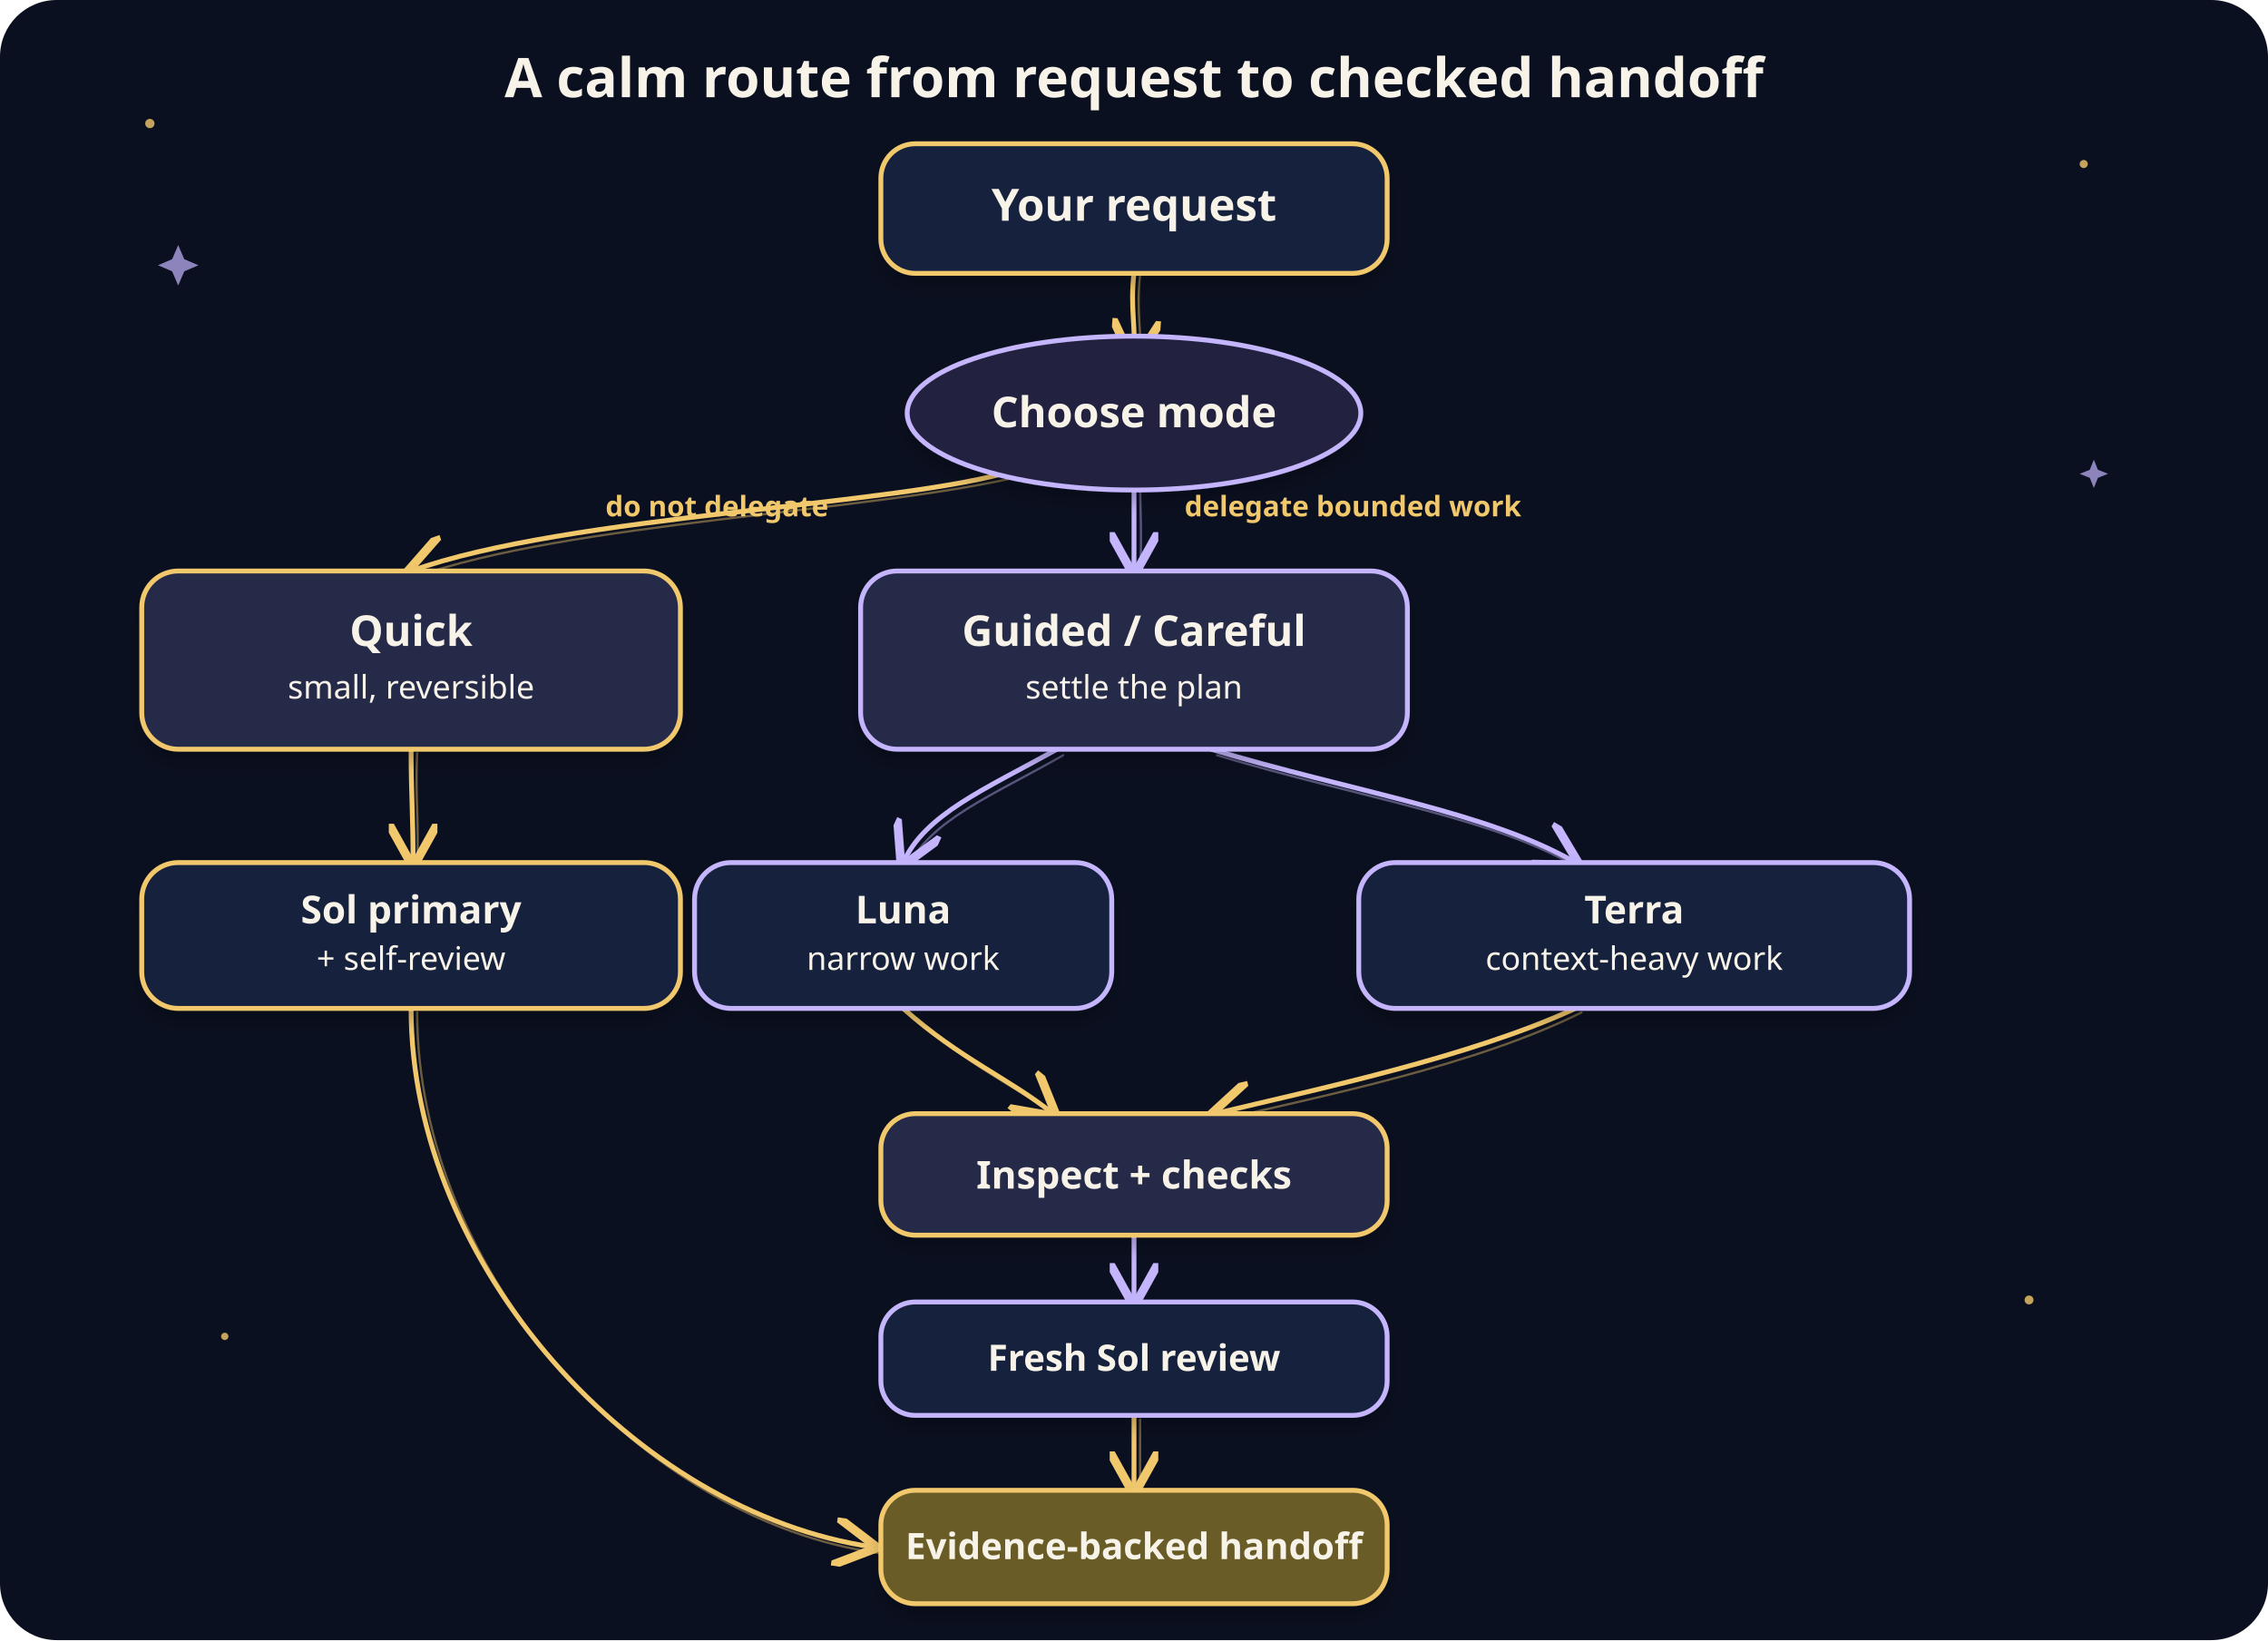
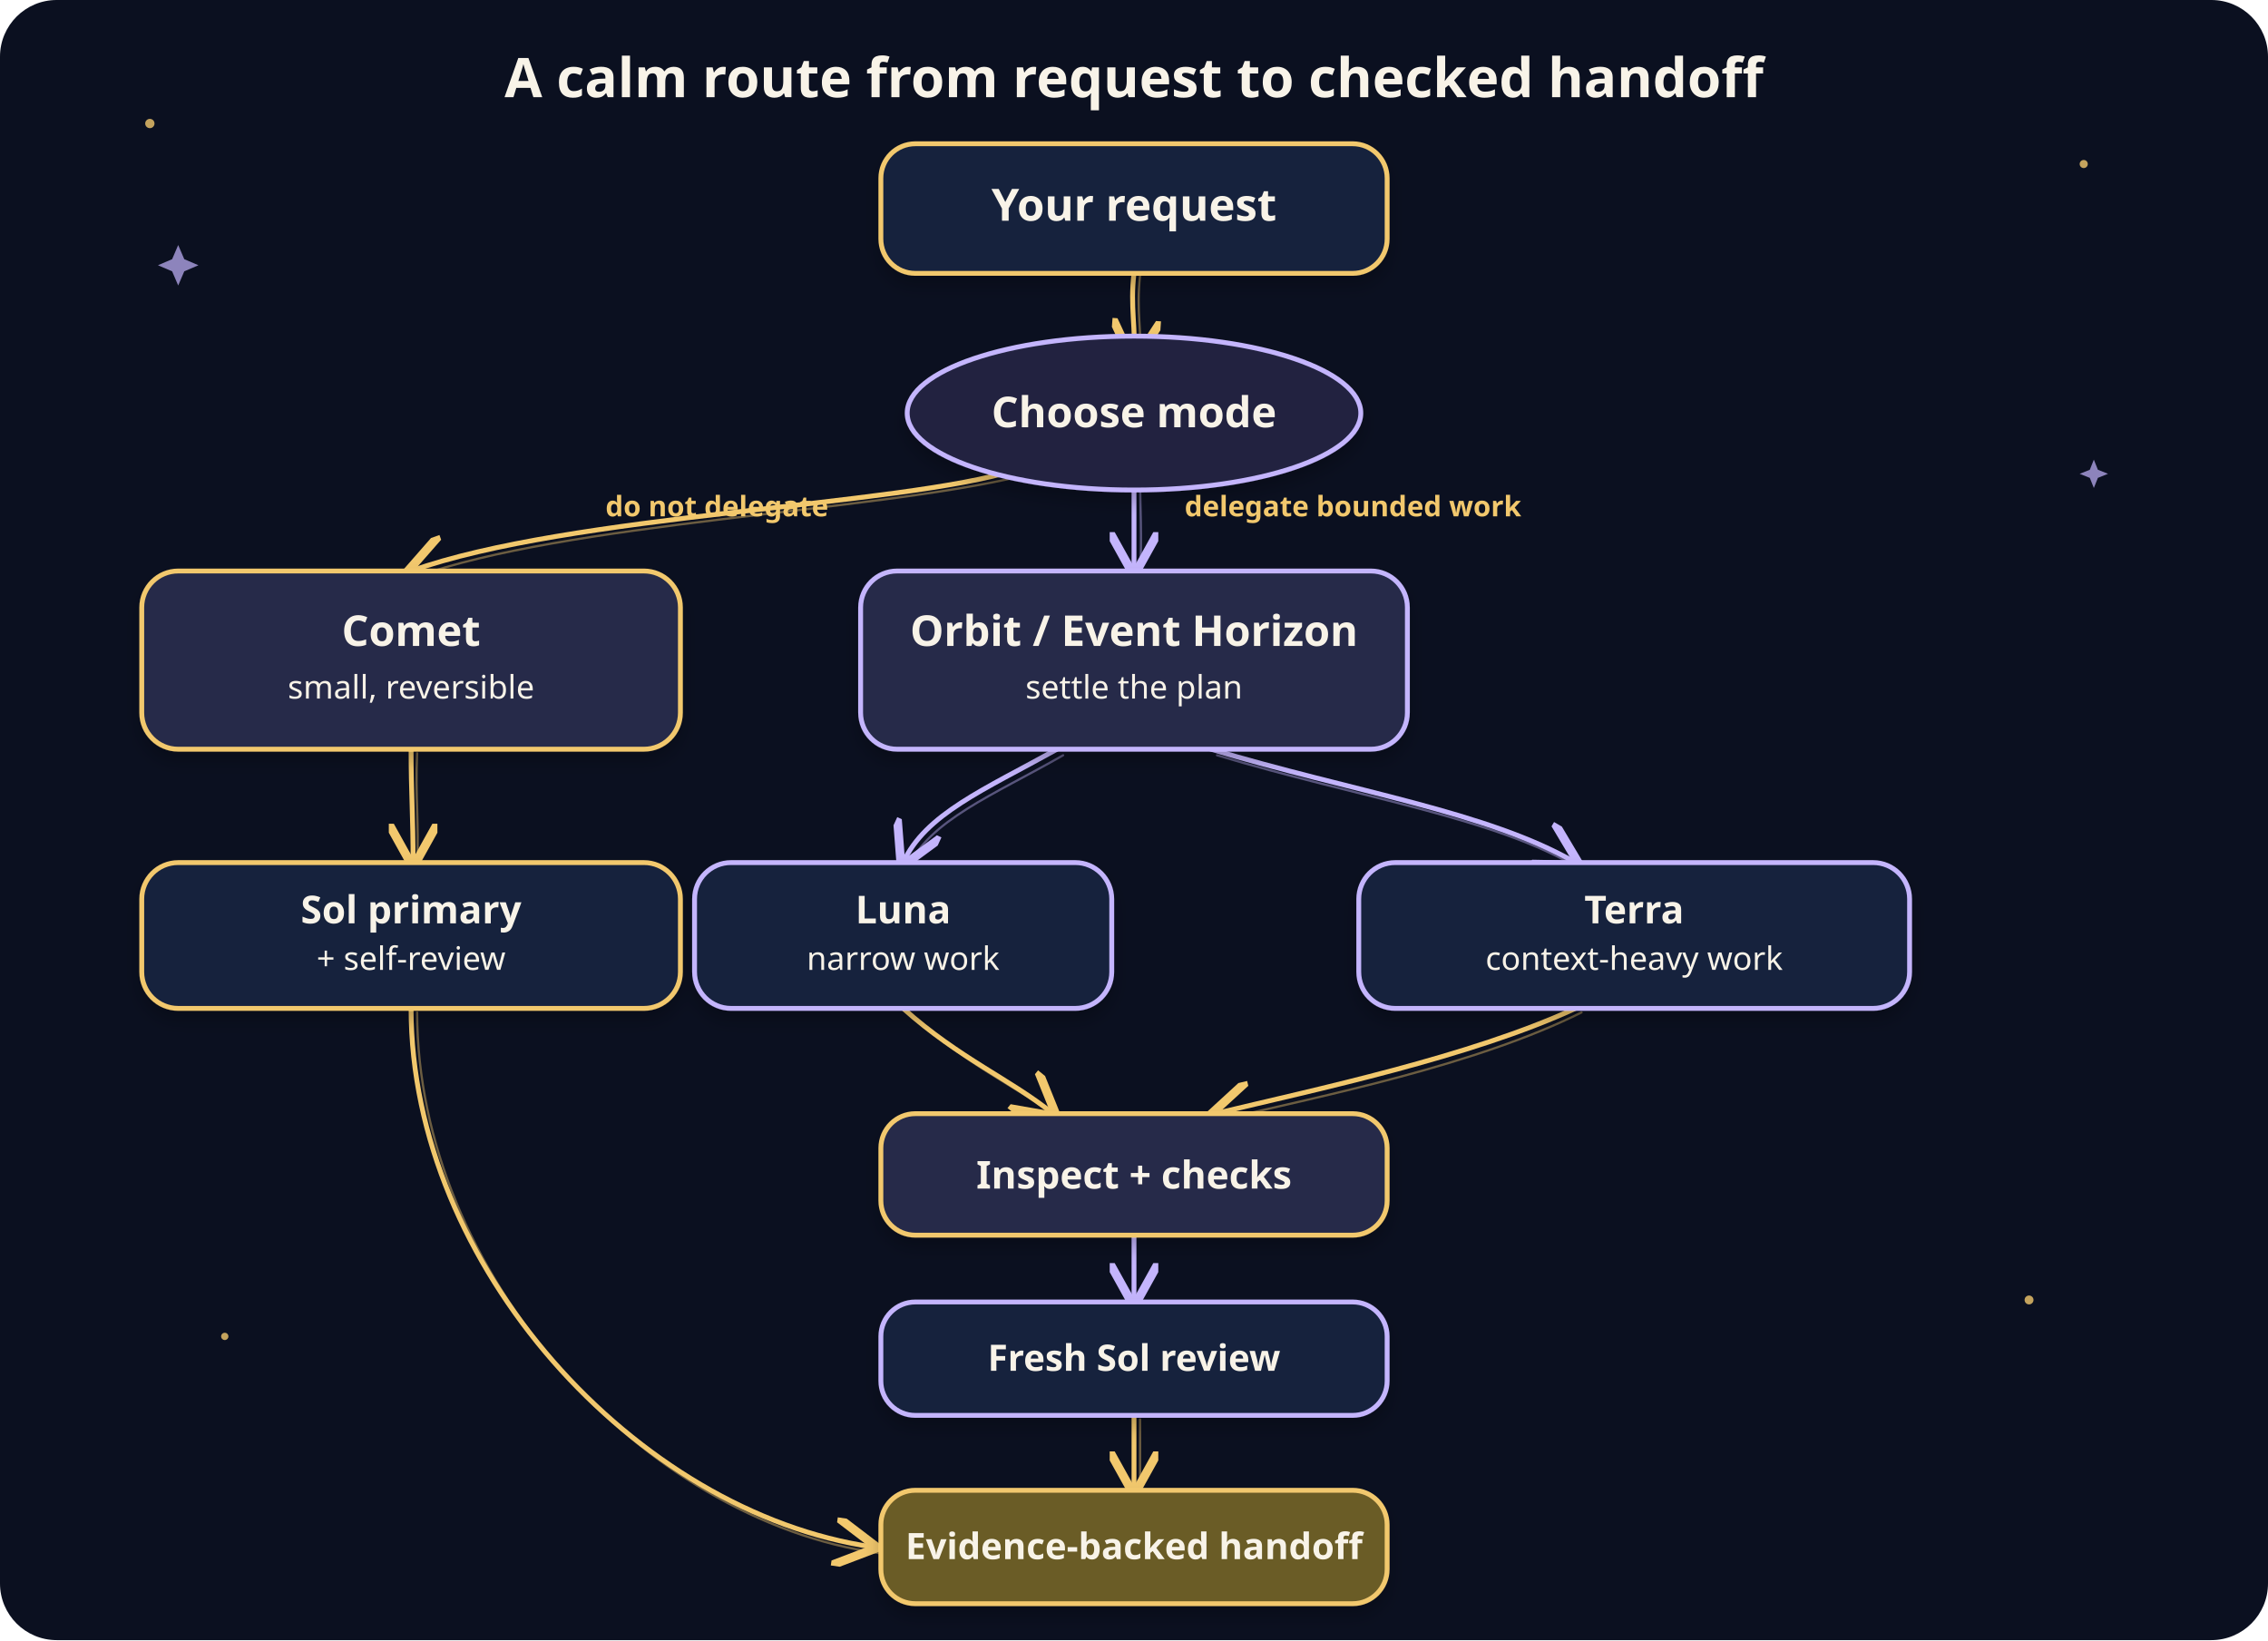
<svg xmlns="http://www.w3.org/2000/svg" width="1120" height="810" viewBox="0 0 1120 810" role="img" aria-labelledby="title desc">
  <defs>
    <marker id="gold-arrow" markerWidth="10" markerHeight="10" refX="8" refY="5" orient="auto">
      <path d="M 0 0 L 9 5 L 0 10" fill="none" stroke="#F2C86D" stroke-width="1.8" stroke-linecap="round" stroke-linejoin="round" />
    </marker>
    <marker id="lavender-arrow" markerWidth="10" markerHeight="10" refX="8" refY="5" orient="auto">
      <path d="M 0 0 L 9 5 L 0 10" fill="none" stroke="#C4B5FD" stroke-width="1.8" stroke-linecap="round" stroke-linejoin="round" />
    </marker>
    <filter id="soft-shadow" x="-20%" y="-20%" width="140%" height="140%">
      <feDropShadow dx="0" dy="5" stdDeviation="4" flood-color="#000000" flood-opacity="0.22" />
    </filter>
  </defs>
  <rect width="1120" height="810" rx="28" fill="#0B1020" />
  <g fill="#F2C86D" opacity="0.8">
    <circle cx="74" cy="61" r="2.3" />
    <circle cx="1029" cy="81" r="2" />
    <circle cx="1002" cy="642" r="2.2" />
    <circle cx="111" cy="660" r="1.8" />
  </g>
  <g fill="#C4B5FD" opacity="0.7">
    <path d="M88 121l3 7 7 3-7 3-3 7-3-7-7-3 7-3z" />
    <path d="M1034 227l2 5 5 2-5 2-2 5-2-5-5-2 5-2z" />
  </g>
  <text x="560" y="48" fill="#F8F3E8" font-family="ui-rounded, system-ui, sans-serif" font-size="27" font-weight="700" text-anchor="middle">A calm route from request to checked handoff</text>
  <g fill="none" stroke-linecap="round" stroke-linejoin="round" stroke-width="2.4">
    <path d="M560 135 C558 151 561 163 560 177" stroke="#F2C86D" marker-end="url(#gold-arrow)" />
    <path d="M502 232 C445 250 281 254 203 282" stroke="#F2C86D" marker-end="url(#gold-arrow)" />
    <path d="M560 232 C560 250 560 265 560 282" stroke="#C4B5FD" marker-end="url(#lavender-arrow)" />
    <path d="M203 370 C203 392 204 403 204 426" stroke="#F2C86D" marker-end="url(#gold-arrow)" />
    <path d="M522 370 C486 390 457 402 446 426" stroke="#C4B5FD" marker-end="url(#lavender-arrow)" />
    <path d="M598 370 C668 391 735 401 778 426" stroke="#C4B5FD" marker-end="url(#lavender-arrow)" />
    <path d="M446 498 C474 523 499 533 520 550" stroke="#F2C86D" marker-end="url(#gold-arrow)" />
    <path d="M778 498 C726 522 650 538 600 550" stroke="#F2C86D" marker-end="url(#gold-arrow)" />
-     <path id="quick-to-handoff" data-from="Sol primary + self-review" data-to="Evidence-backed handoff" d="M203 498 C203 625 314 747 431 764" stroke="#F2C86D" marker-end="url(#gold-arrow)" />
+     <path id="comet-to-handoff" data-from="Sol primary + self-review" data-to="Evidence-backed handoff" d="M203 498 C203 625 314 747 431 764" stroke="#F2C86D" marker-end="url(#gold-arrow)" />
    <path d="M560 610 C560 622 560 632 560 643" stroke="#C4B5FD" marker-end="url(#lavender-arrow)" />
    <path d="M560 699 C560 713 560 723 560 736" stroke="#F2C86D" marker-end="url(#gold-arrow)" />
  </g>
  <g opacity="0.42" fill="none" stroke-linecap="round" stroke-linejoin="round" stroke-width="1.1">
    <path d="M563 136 C561 154 564 164 563 178" stroke="#F2C86D" />
    <path d="M505 235 C430 253 280 258 205 285" stroke="#F2C86D" />
    <path d="M563 234 C563 250 564 266 563 283" stroke="#C4B5FD" />
    <path d="M206 372 C205 394 207 405 206 428" stroke="#F2C86D" />
    <path d="M525 373 C490 393 459 405 448 429" stroke="#C4B5FD" />
    <path d="M601 373 C671 394 739 404 780 429" stroke="#C4B5FD" />
    <path d="M449 500 C477 526 501 536 523 552" stroke="#F2C86D" />
    <path d="M781 500 C729 526 654 541 603 553" stroke="#F2C86D" />
    <path d="M206 500 C206 628 317 751 434 767" stroke="#F2C86D" />
    <path d="M563 701 C563 715 563 725 563 738" stroke="#F2C86D" />
  </g>
  <g filter="url(#soft-shadow)" stroke-linejoin="round">
    <rect x="435" y="71" width="250" height="64" rx="17" fill="#16213E" stroke="#F2C86D" stroke-width="2.4" />
    <ellipse cx="560" cy="204" rx="112" ry="38" fill="#222441" stroke="#C4B5FD" stroke-width="2.4" />
    <rect x="70" y="282" width="266" height="88" rx="18" fill="#252B4A" stroke="#F2C86D" stroke-width="2.4" />
    <rect x="70" y="426" width="266" height="72" rx="18" fill="#16213E" stroke="#F2C86D" stroke-width="2.4" />
    <rect x="425" y="282" width="270" height="88" rx="18" fill="#252B4A" stroke="#C4B5FD" stroke-width="2.4" />
    <rect x="343" y="426" width="206" height="72" rx="18" fill="#16213E" stroke="#C4B5FD" stroke-width="2.4" />
    <rect x="671" y="426" width="272" height="72" rx="18" fill="#16213E" stroke="#C4B5FD" stroke-width="2.4" />
    <rect x="435" y="550" width="250" height="60" rx="17" fill="#252B4A" stroke="#F2C86D" stroke-width="2.4" />
    <rect x="435" y="643" width="250" height="56" rx="17" fill="#16213E" stroke="#C4B5FD" stroke-width="2.4" />
    <rect x="435" y="736" width="250" height="56" rx="17" fill="#6B5B28" stroke="#F2C86D" stroke-width="2.4" />
  </g>
  <g fill="#F8F3E8" font-family="ui-rounded, system-ui, sans-serif" text-anchor="middle">
    <text x="560" y="109" font-size="22" font-weight="700">Your request</text>
    <text x="560" y="211" font-size="21" font-weight="700">Choose mode</text>
-     <text x="203" y="319" font-size="21" font-weight="700">Quick</text>
+     <text x="203" y="319" font-size="21" font-weight="700">Comet</text>
    <text x="203" y="345" font-size="16">small, reversible</text>
    <text x="203" y="456" font-size="19" font-weight="700">Sol primary</text>
    <text x="203" y="479" font-size="16">+ self-review</text>
-     <text x="560" y="319" font-size="21" font-weight="700">Guided / Careful</text>
+     <text x="560" y="319" font-size="21" font-weight="700">Orbit / Event Horizon</text>
    <text x="560" y="345" font-size="16">settle the plan</text>
    <text x="446" y="456" font-size="19" font-weight="700">Luna</text>
    <text x="446" y="479" font-size="16">narrow work</text>
    <text x="807" y="456" font-size="19" font-weight="700">Terra</text>
    <text x="807" y="479" font-size="16">context-heavy work</text>
    <text x="560" y="587" font-size="19" font-weight="700">Inspect + checks</text>
    <text x="560" y="677" font-size="18" font-weight="700">Fresh Sol review</text>
    <text x="560" y="770" font-size="18" font-weight="700">Evidence-backed handoff</text>
  </g>
  <g fill="#F2C86D" font-family="ui-rounded, system-ui, sans-serif" font-size="14" font-weight="700">
    <text x="299" y="255">do not delegate</text>
    <text x="585" y="255">delegate bounded work</text>
  </g>
</svg>
